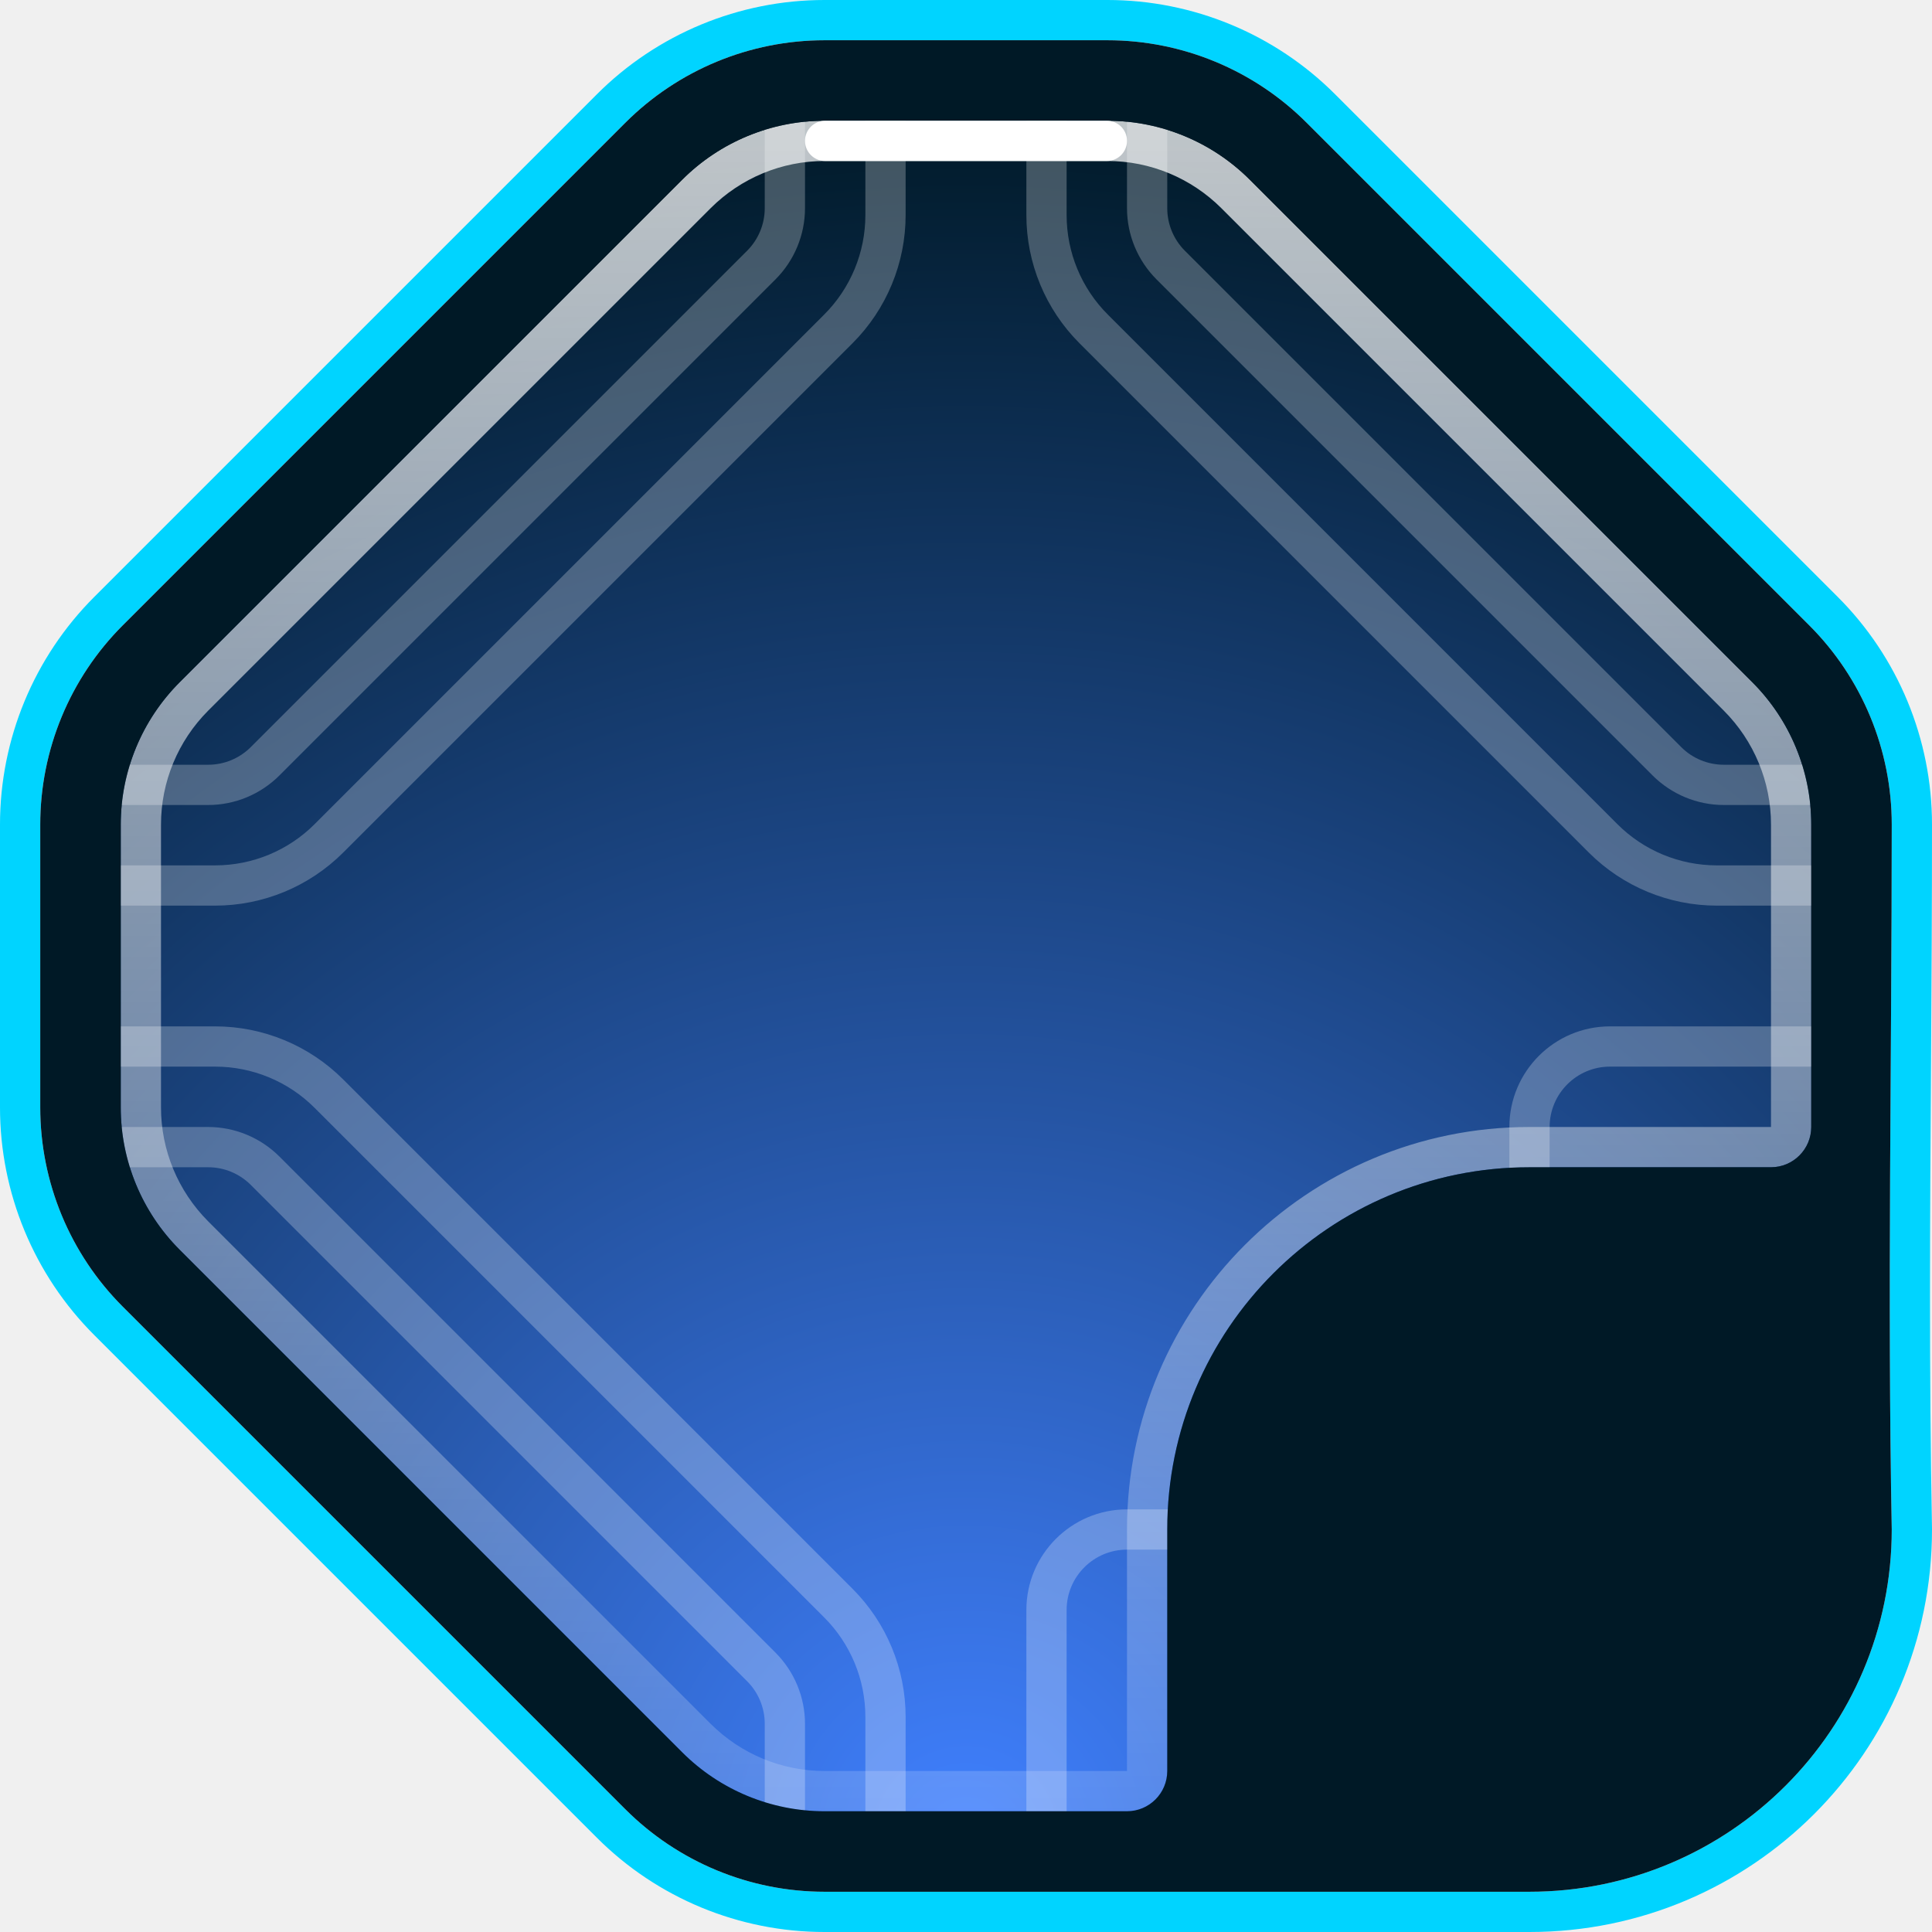
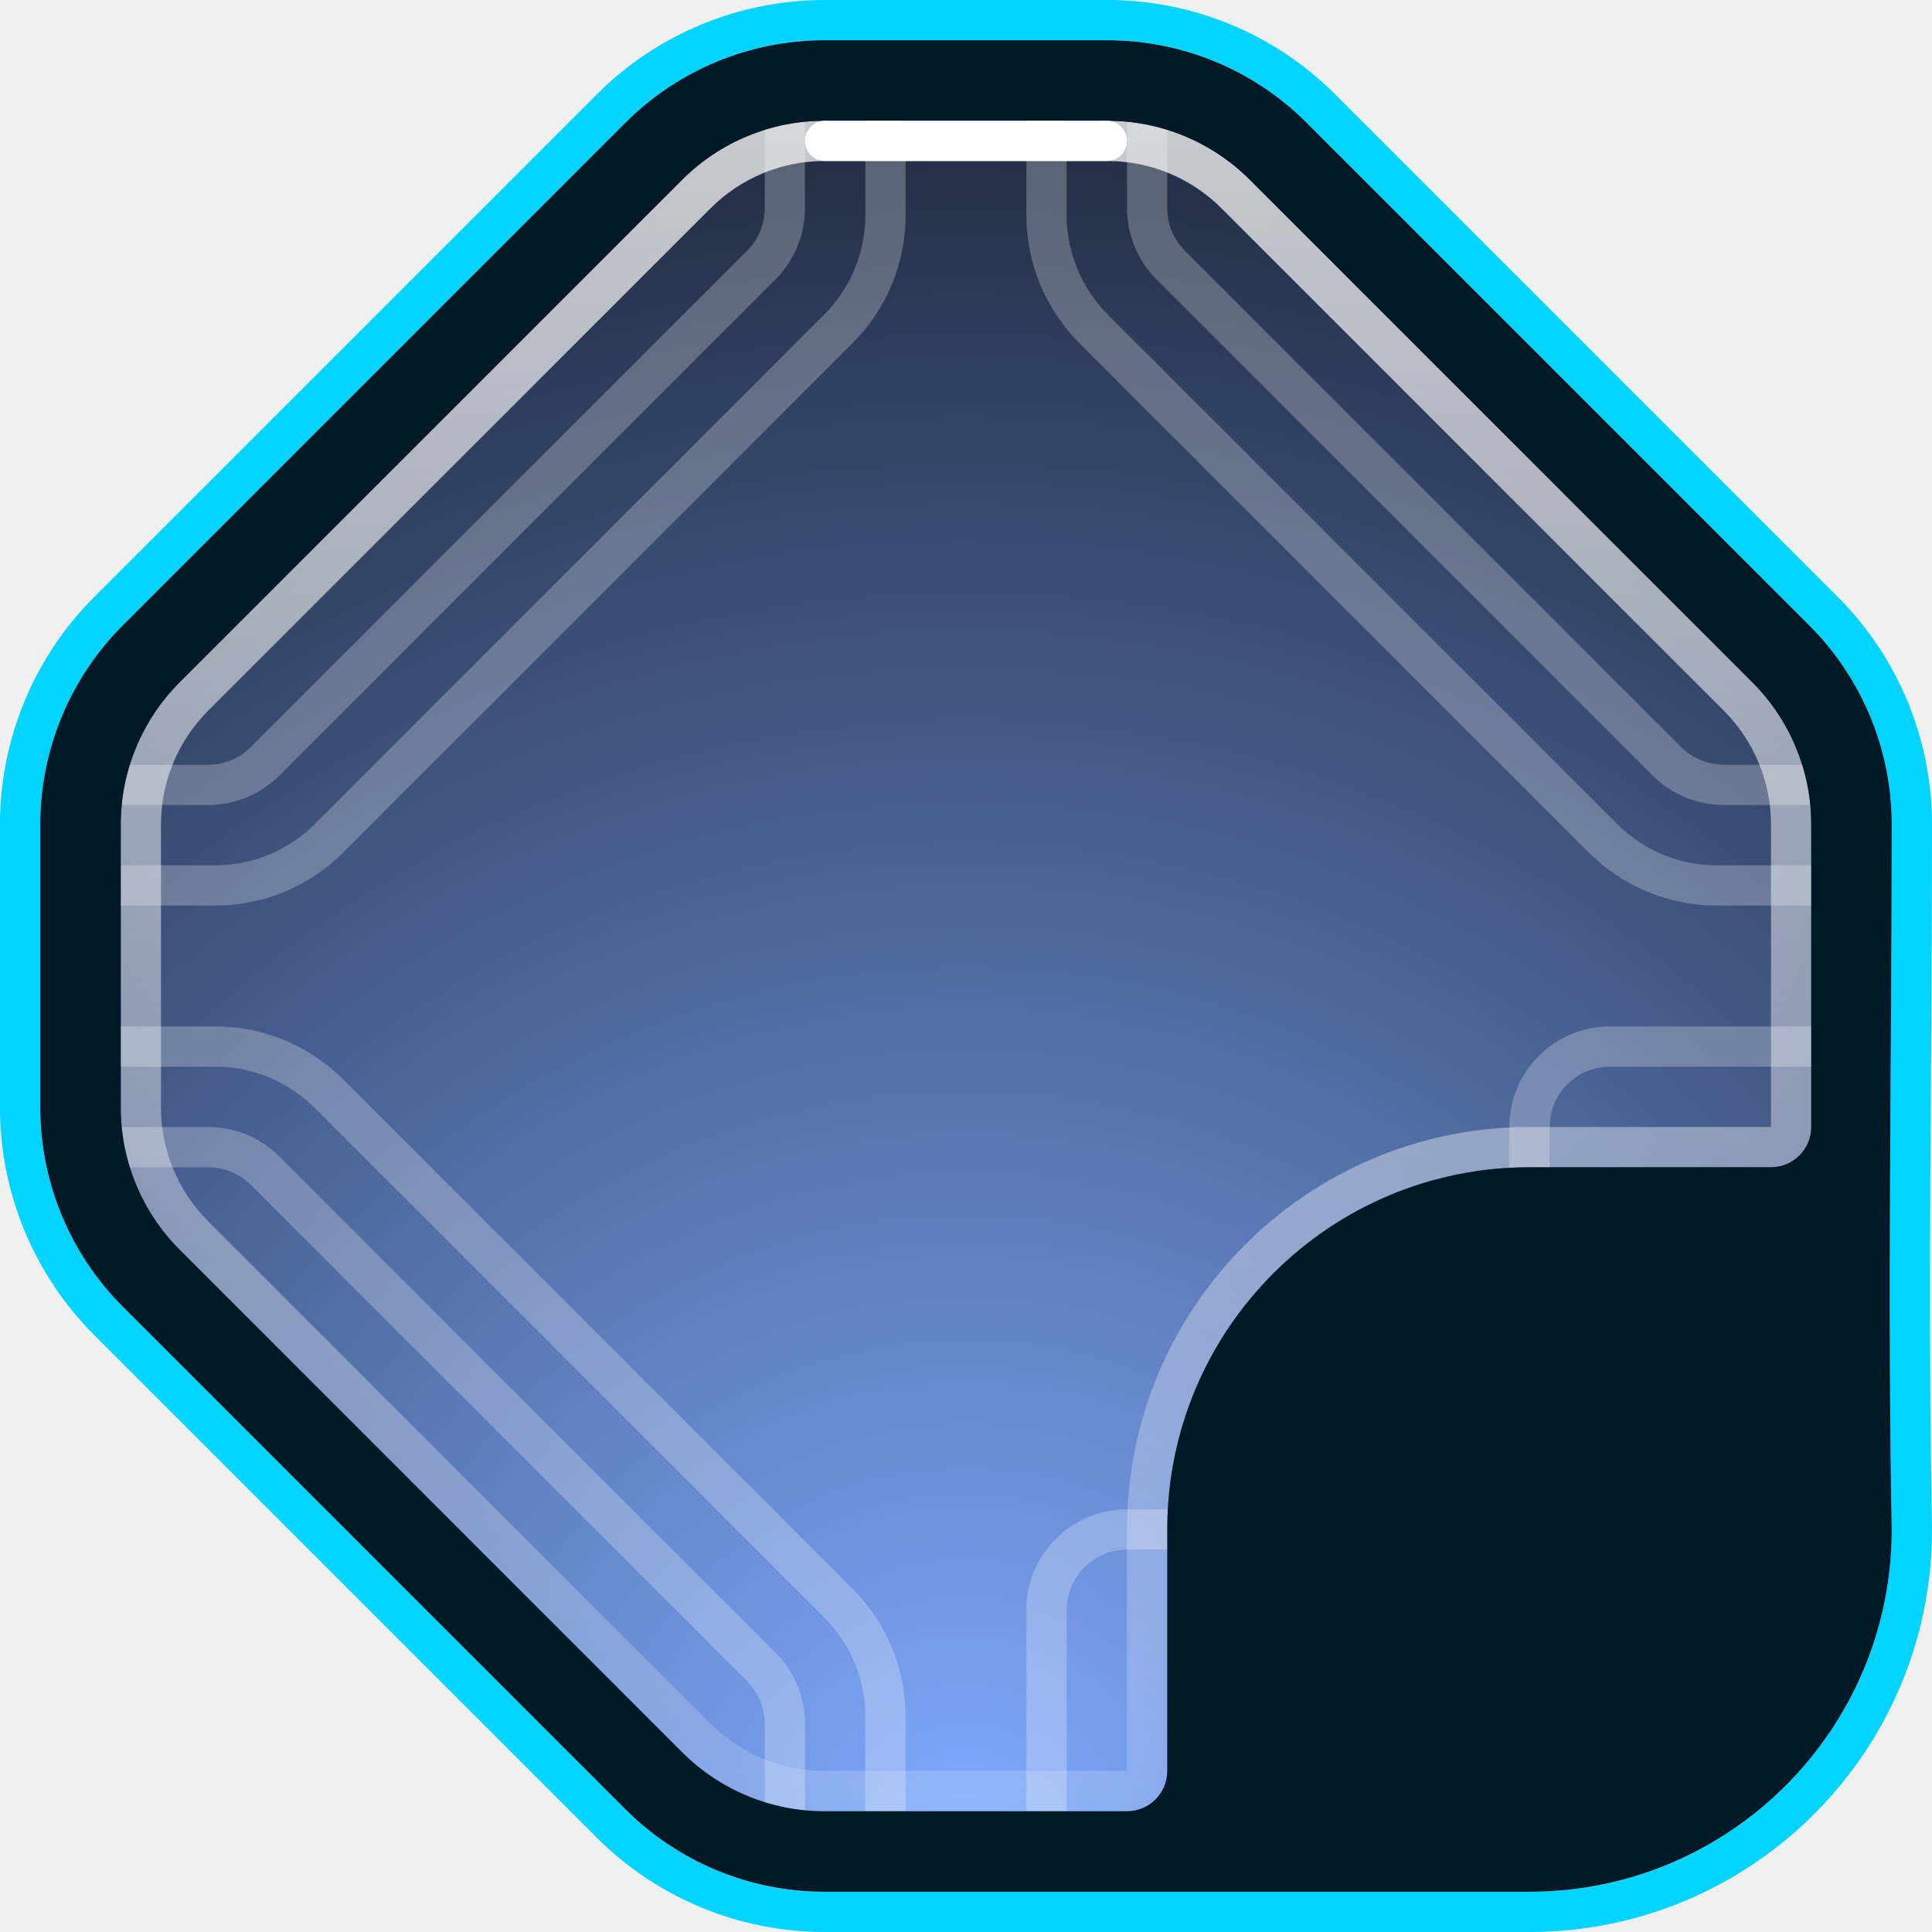
<svg xmlns="http://www.w3.org/2000/svg" width="24" height="24" viewBox="0 0 24 24" fill="none">
  <path fill-rule="evenodd" clip-rule="evenodd" d="M24 19C24 21.761 21.761 24 19 24H10.243C9.182 24 8.164 23.579 7.414 22.828L1.172 16.586C0.421 15.836 0 14.818 0 13.757V10.243C0 9.182 0.421 8.164 1.172 7.414L7.414 1.172C8.164 0.421 9.182 0 10.243 0H13.757C14.818 0 15.836 0.421 16.586 1.172L22.828 7.414C23.579 8.164 24 9.182 24 10.243C24 11.222 23.994 12.198 23.988 13.173C23.975 15.116 23.963 17.052 24 18.991L24 19ZM23.5 19C23.463 17.055 23.475 15.108 23.488 13.161C23.494 12.188 23.5 11.215 23.5 10.243C23.5 9.314 23.131 8.424 22.475 7.768L16.232 1.525C15.576 0.869 14.686 0.5 13.757 0.5H10.243C9.314 0.5 8.424 0.869 7.768 1.525L1.525 7.768C0.869 8.424 0.5 9.314 0.5 10.243V13.757C0.5 14.686 0.869 15.576 1.525 16.232L7.768 22.475C8.424 23.131 9.314 23.5 10.243 23.5H19C21.485 23.5 23.5 21.485 23.5 19Z" fill="#00D4FF" />
  <path d="M8.121 1.879L1.879 8.121C1.316 8.684 1 9.447 1 10.243V13.757C1 14.553 1.316 15.316 1.879 15.879L8.121 22.121C8.684 22.684 9.447 23 10.243 23H13.757C14.553 23 15.316 22.684 15.879 22.121L22.121 15.879C22.684 15.316 23 14.553 23 13.757V10.243C23 9.447 22.684 8.684 22.121 8.121L15.879 1.879C15.316 1.316 14.553 1 13.757 1H10.243C9.447 1 8.684 1.316 8.121 1.879Z" fill="url(#paint0_radial_10758_45485)" />
  <path fill-rule="evenodd" clip-rule="evenodd" d="M10 1V2.586C10 2.917 9.868 3.235 9.634 3.47L3.47 9.634C3.235 9.868 2.917 10 2.586 10H1V9.5H2.586C2.785 9.5 2.975 9.421 3.116 9.28L9.28 3.116C9.421 2.975 9.5 2.785 9.5 2.586V1H10ZM14 1V2.586C14 2.917 14.132 3.235 14.366 3.47L20.53 9.634C20.765 9.868 21.083 10 21.414 10H23V9.5H21.414C21.215 9.5 21.024 9.421 20.884 9.28L14.72 3.116C14.579 2.975 14.5 2.785 14.5 2.586V1H14ZM10 21.414V23H9.5V21.414C9.5 21.215 9.421 21.024 9.28 20.884L3.116 14.72C2.975 14.579 2.785 14.5 2.586 14.5H1V14H2.586C2.917 14 3.235 14.132 3.47 14.366L9.634 20.53C9.868 20.765 10 21.083 10 21.414ZM11.25 1V2.672C11.25 3.268 11.013 3.841 10.591 4.263L4.263 10.591C3.841 11.013 3.268 11.25 2.672 11.25H1V10.75H2.672C3.136 10.75 3.581 10.566 3.909 10.237L10.237 3.909C10.566 3.581 10.75 3.136 10.75 2.672V1H11.25ZM12.75 2.672V1H13.25V2.672C13.25 3.136 13.434 3.581 13.763 3.909L20.091 10.237C20.419 10.566 20.864 10.75 21.328 10.75H23V11.25H21.328C20.732 11.25 20.159 11.013 19.737 10.591L13.409 4.263C12.987 3.841 12.75 3.268 12.75 2.672ZM11.25 23V21.328C11.25 20.732 11.013 20.159 10.591 19.737L4.263 13.409C3.841 12.987 3.268 12.75 2.672 12.75H1V13.25H2.672C3.136 13.25 3.581 13.434 3.909 13.763L10.237 20.091C10.566 20.419 10.75 20.864 10.75 21.328V23H11.25ZM12.75 20V23H13.25V20C13.25 19.586 13.586 19.25 14 19.25H15V18.75H14C13.31 18.75 12.75 19.31 12.75 20ZM20 12.75C19.31 12.75 18.75 13.31 18.75 14V15H19.25V14C19.25 13.586 19.586 13.25 20 13.25H23V12.75H20Z" fill="white" fill-opacity="0.25" />
  <path fill-rule="evenodd" clip-rule="evenodd" d="M10.243 2C9.712 2 9.204 2.211 8.828 2.586L2.586 8.828C2.211 9.204 2 9.712 2 10.243V13.757C2 14.288 2.211 14.796 2.586 15.172L8.828 21.414C9.204 21.789 9.712 22 10.243 22H14V19C14 16.239 16.239 14 19 14H22V10.243C22 9.712 21.789 9.204 21.414 8.828L15.172 2.586C14.796 2.211 14.288 2 13.757 2H10.243ZM10.243 1.5C9.58 1.5 8.944 1.763 8.475 2.232L2.232 8.475C1.763 8.944 1.5 9.58 1.5 10.243V13.757C1.5 14.42 1.763 15.056 2.232 15.525L8.475 21.768C8.944 22.237 9.58 22.5 10.243 22.5H14C14.276 22.5 14.5 22.276 14.5 22V19C14.5 16.515 16.515 14.5 19 14.5H22C22.276 14.5 22.5 14.276 22.5 14V10.243C22.5 9.58 22.237 8.944 21.768 8.475L15.525 2.232C15.056 1.763 14.42 1.5 13.757 1.5H10.243Z" fill="url(#paint1_linear_10758_45485)" />
  <path fill-rule="evenodd" clip-rule="evenodd" d="M10.243 23.5C9.314 23.5 8.424 23.131 7.768 22.475L1.525 16.232C0.869 15.576 0.5 14.686 0.5 13.757V10.243C0.5 9.314 0.869 8.424 1.525 7.768L7.768 1.525C8.424 0.869 9.314 0.5 10.243 0.5H13.757C14.686 0.5 15.576 0.869 16.232 1.525L22.475 7.768C23.131 8.424 23.5 9.314 23.5 10.243C23.5 13.161 23.445 16.083 23.5 19C23.5 21.485 21.485 23.5 19 23.5C15.979 23.5 13.28 23.5 10.243 23.5ZM8.475 2.232C8.944 1.763 9.58 1.5 10.243 1.5H13.757C14.42 1.5 15.056 1.763 15.525 2.232L21.768 8.475C22.237 8.944 22.5 9.58 22.5 10.243V14C22.5 14.276 22.276 14.5 22 14.5H19C16.515 14.5 14.5 16.515 14.5 19V22C14.5 22.276 14.276 22.5 14 22.5H10.243C9.58 22.5 8.944 22.237 8.475 21.768L2.232 15.525C1.763 15.056 1.5 14.42 1.5 13.757V10.243C1.5 9.58 1.763 8.944 2.232 8.475L8.475 2.232Z" fill="#001926" />
  <rect x="10" y="1.5" width="4" height="0.5" rx="0.25" fill="white" />
  <defs>
    <radialGradient id="paint0_radial_10758_45485" cx="0" cy="0" r="1" gradientUnits="userSpaceOnUse" gradientTransform="translate(12 23) rotate(-90) scale(22)">
-       <stop stop-color="#4080FF" />
-       <stop offset="1" stop-color="#001926" />
+       <stop stop-color="#80AAFF" />
+       <stop offset="1" stop-color="#202B40" />
    </radialGradient>
    <linearGradient id="paint1_linear_10758_45485" x1="12" y1="1.5" x2="12" y2="22.5" gradientUnits="userSpaceOnUse">
      <stop stop-color="white" stop-opacity="0.75" />
      <stop offset="1" stop-color="white" stop-opacity="0.15" />
    </linearGradient>
  </defs>
</svg>
